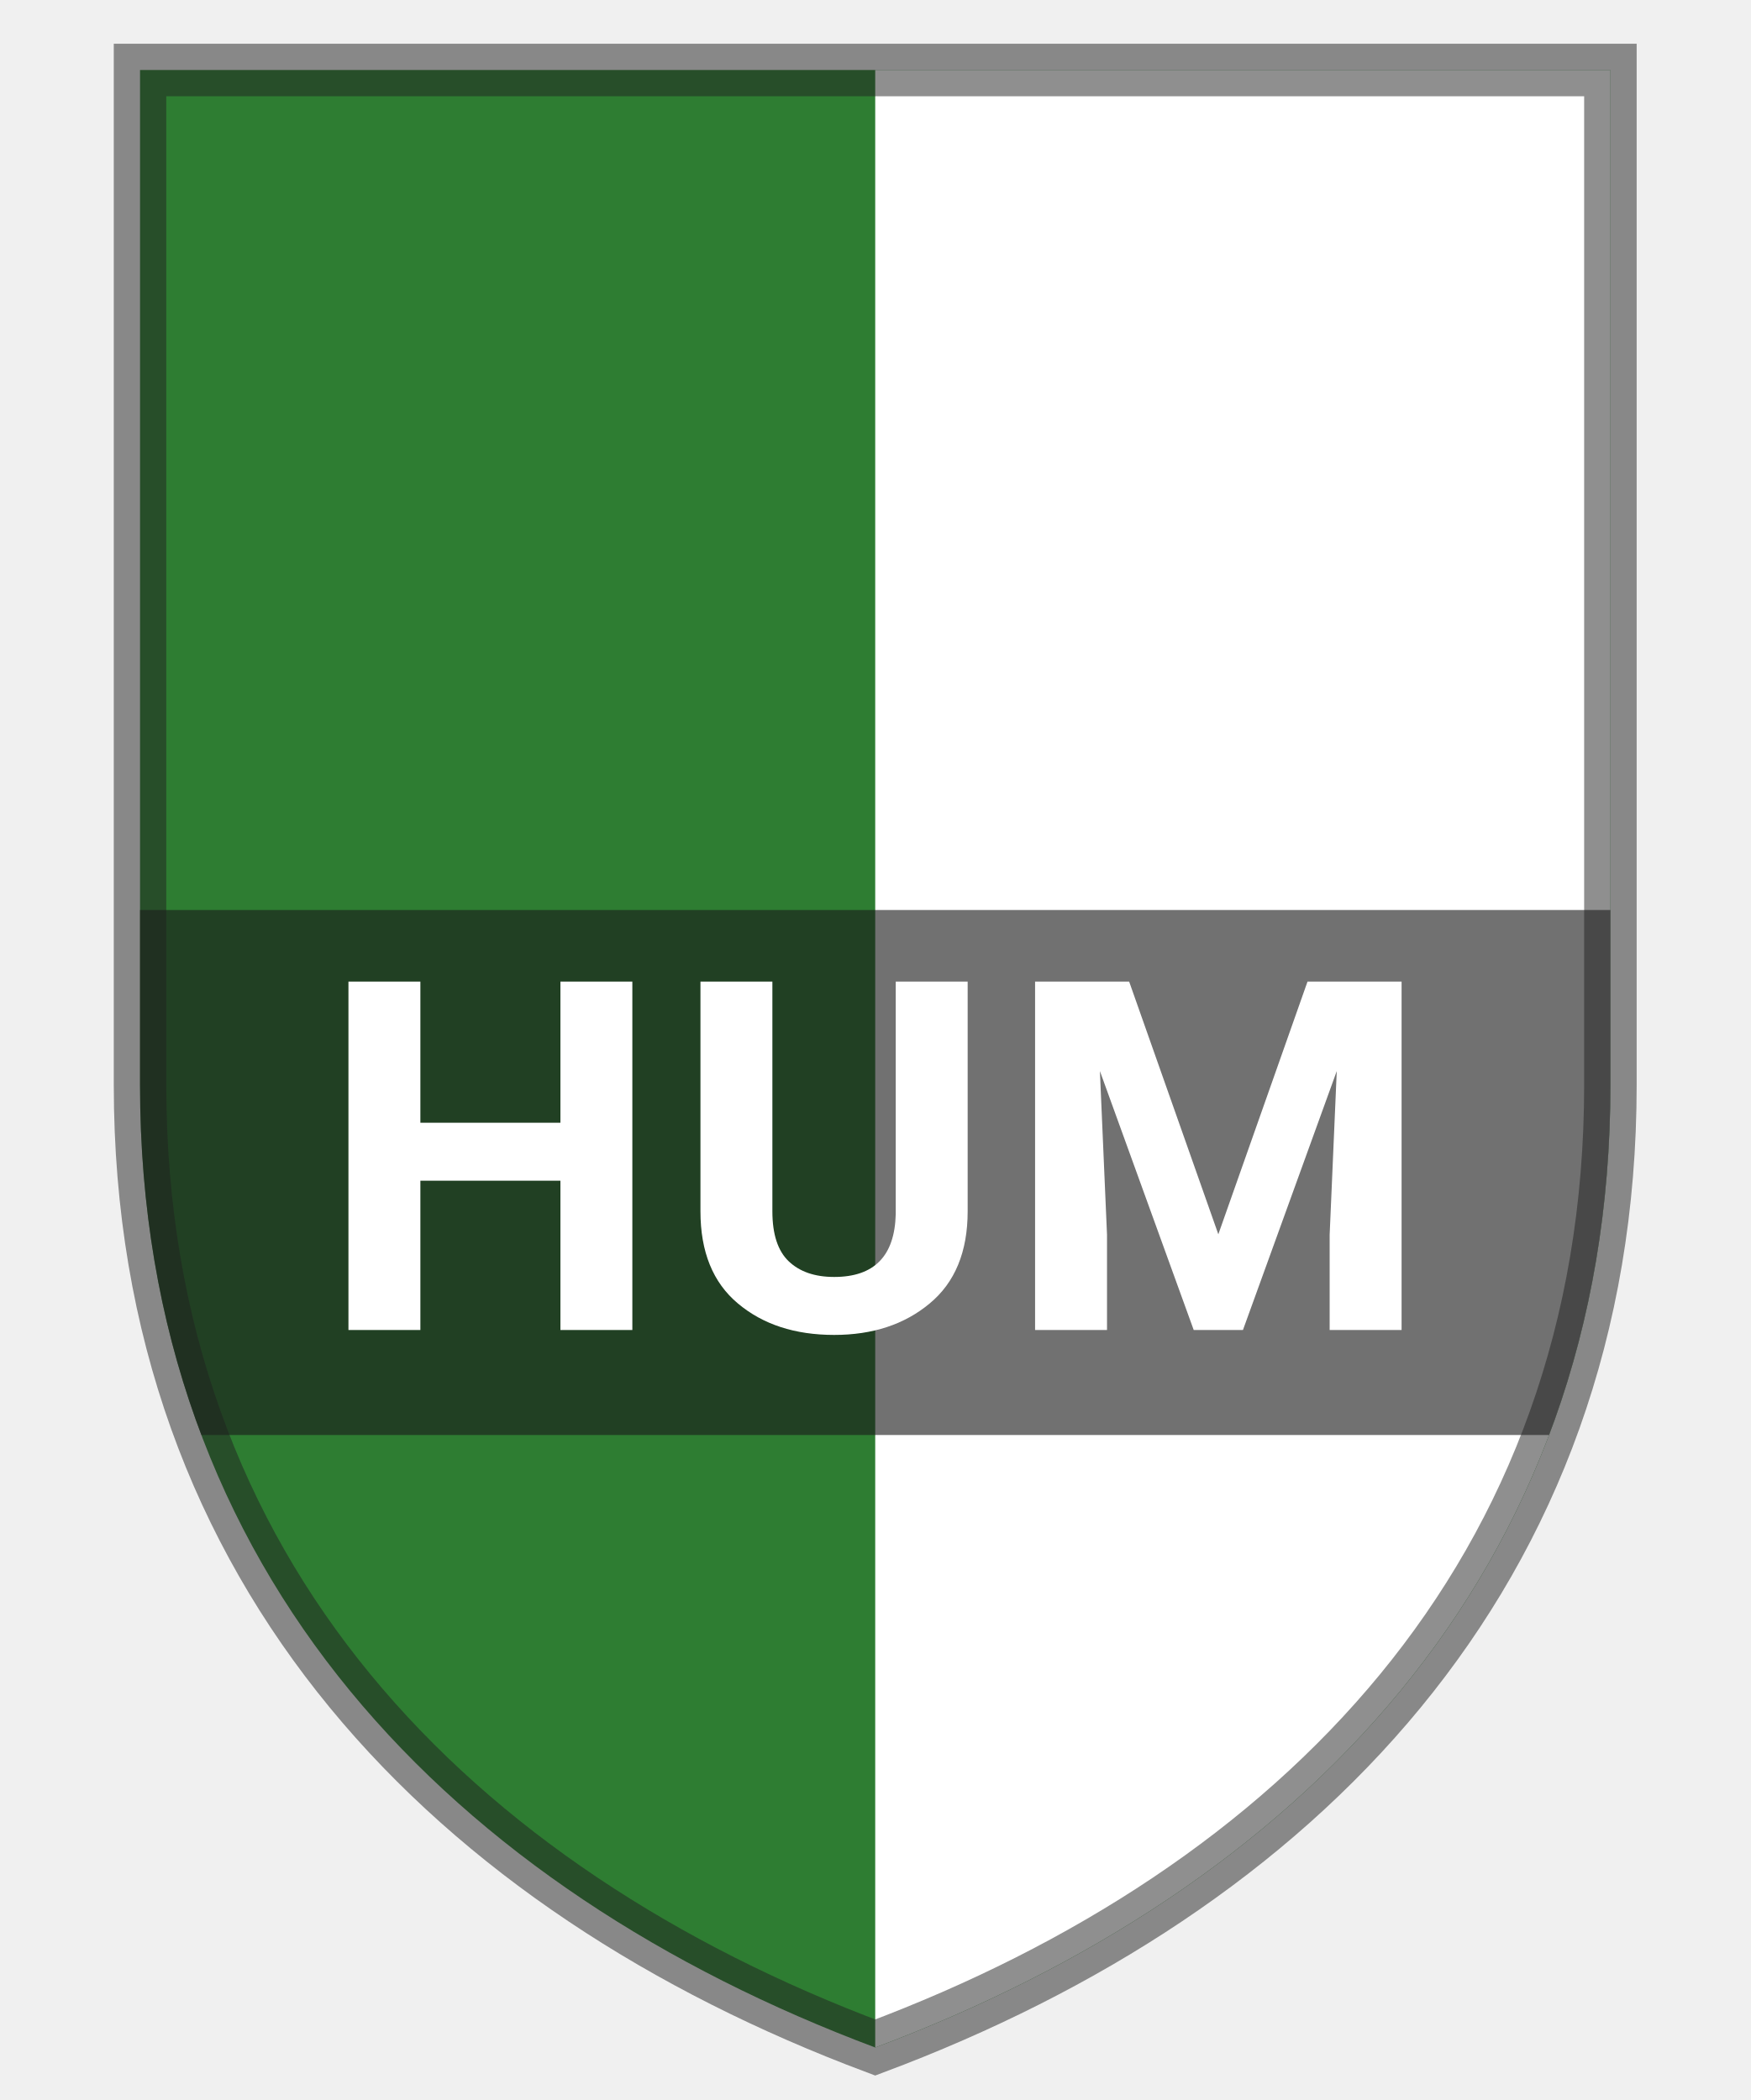
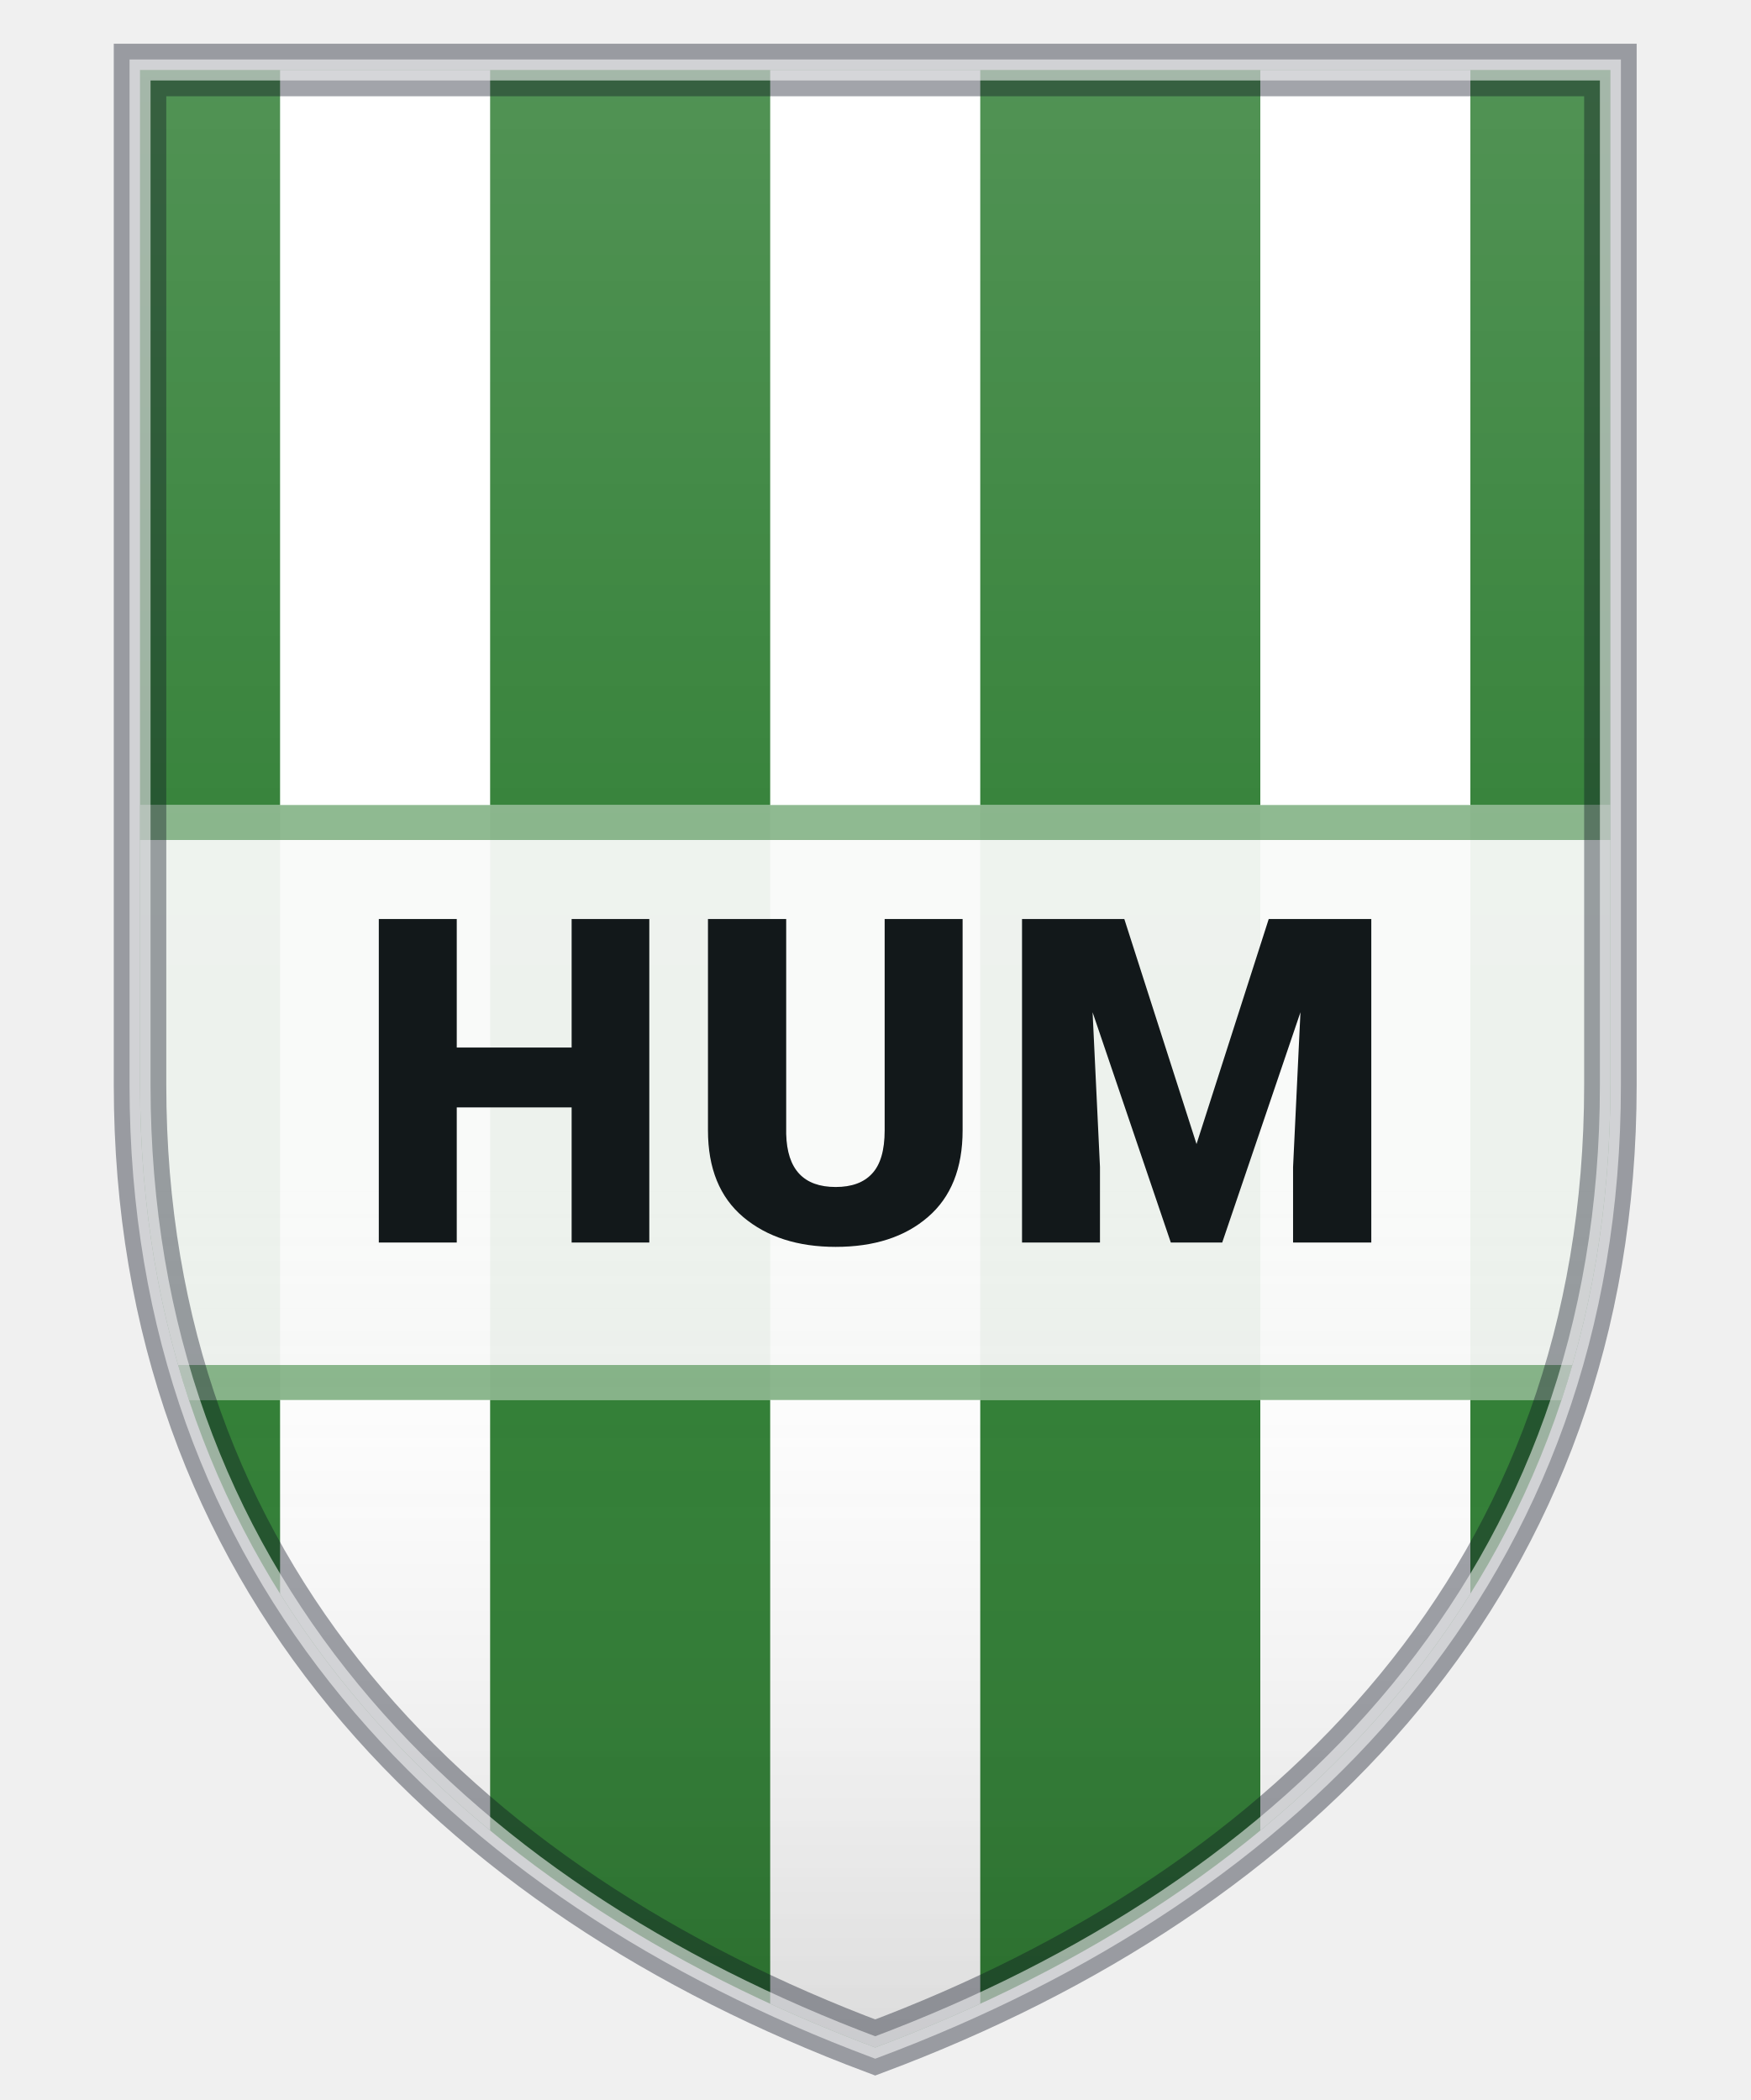
<svg xmlns="http://www.w3.org/2000/svg" viewBox="0 0 100 120" width="100" height="120" role="img" data-generico="1" aria-label="Escudo do Humaitá-AC">
-   <clipPath id="escudo">
-     <path d="M8 4 H92 V62 C92 90 74 108 50 117 C26 108 8 90 8 62 Z" />
-   </clipPath>
+   <defs>
+     <clipPath id="escudo">
+       <path d="M8 4 H92 V62 C92 90 74 108 50 117 C26 108 8 90 8 62 Z" />
+     </clipPath>
+     <linearGradient id="volume" x1="0" y1="0" x2="0" y2="1">
+       <stop offset="0" stop-color="#FFFFFF" stop-opacity=".18" />
+       <stop offset=".55" stop-color="#FFFFFF" stop-opacity="0" />
+       <stop offset="1" stop-color="#000000" stop-opacity=".16" />
+     </linearGradient>
+   </defs>
  <g clip-path="url(#escudo)">
    <path d="M8 4 H92 V62 C92 90 74 108 50 117 C26 108 8 90 8 62 Z" fill="#2E7D32" />
-     <path d="M50 4 H92 V62 C92 90 74 108 50 117 Z" fill="#FFFFFF" />
-     <rect x="0" y="52" width="100" height="30" fill="#1A1A1A" fill-opacity=".62" />
-     <text x="50" y="76" text-anchor="middle" font-family="system-ui, -apple-system, 'Segoe UI', Roboto, sans-serif" font-size="28" font-weight="700" letter-spacing="0.5" fill="#FFFFFF">HUM</text>
+     <rect x="16" y="0" width="12" height="120" fill="#FFFFFF" />
+     <rect x="44" y="0" width="12" height="120" fill="#FFFFFF" />
+     <rect x="72" y="0" width="12" height="120" fill="#FFFFFF" />
+     <rect x="0" y="46" width="100" height="34" fill="#F8FAF9" fill-opacity=".94" />
+     <rect x="0" y="46" width="100" height="2" fill="#2E7D32" fill-opacity=".55" />
+     <rect x="0" y="78" width="100" height="2" fill="#2E7D32" fill-opacity=".55" />
+     <rect x="0" y="0" width="100" height="120" fill="url(#volume)" />
+     <text x="50" y="71" text-anchor="middle" font-family="system-ui, -apple-system, 'Segoe UI', Roboto, sans-serif" font-size="26" font-weight="800" letter-spacing="0.6" fill="#12181A">HUM</text>
  </g>
-   <path d="M8 4 H92 V62 C92 90 74 108 50 117 C26 108 8 90 8 62 Z" fill="none" stroke="#212121" stroke-opacity=".5" stroke-width="3" />
+   <path d="M8 4 H92 V62 C92 90 74 108 50 117 C26 108 8 90 8 62 Z" fill="none" stroke="#0B1220" stroke-opacity=".38" stroke-width="3" />
+   <path d="M8 4 H92 V62 C92 90 74 108 50 117 C26 108 8 90 8 62 Z" fill="none" stroke="#FFFFFF" stroke-opacity=".55" stroke-width="1.2" />
</svg>
